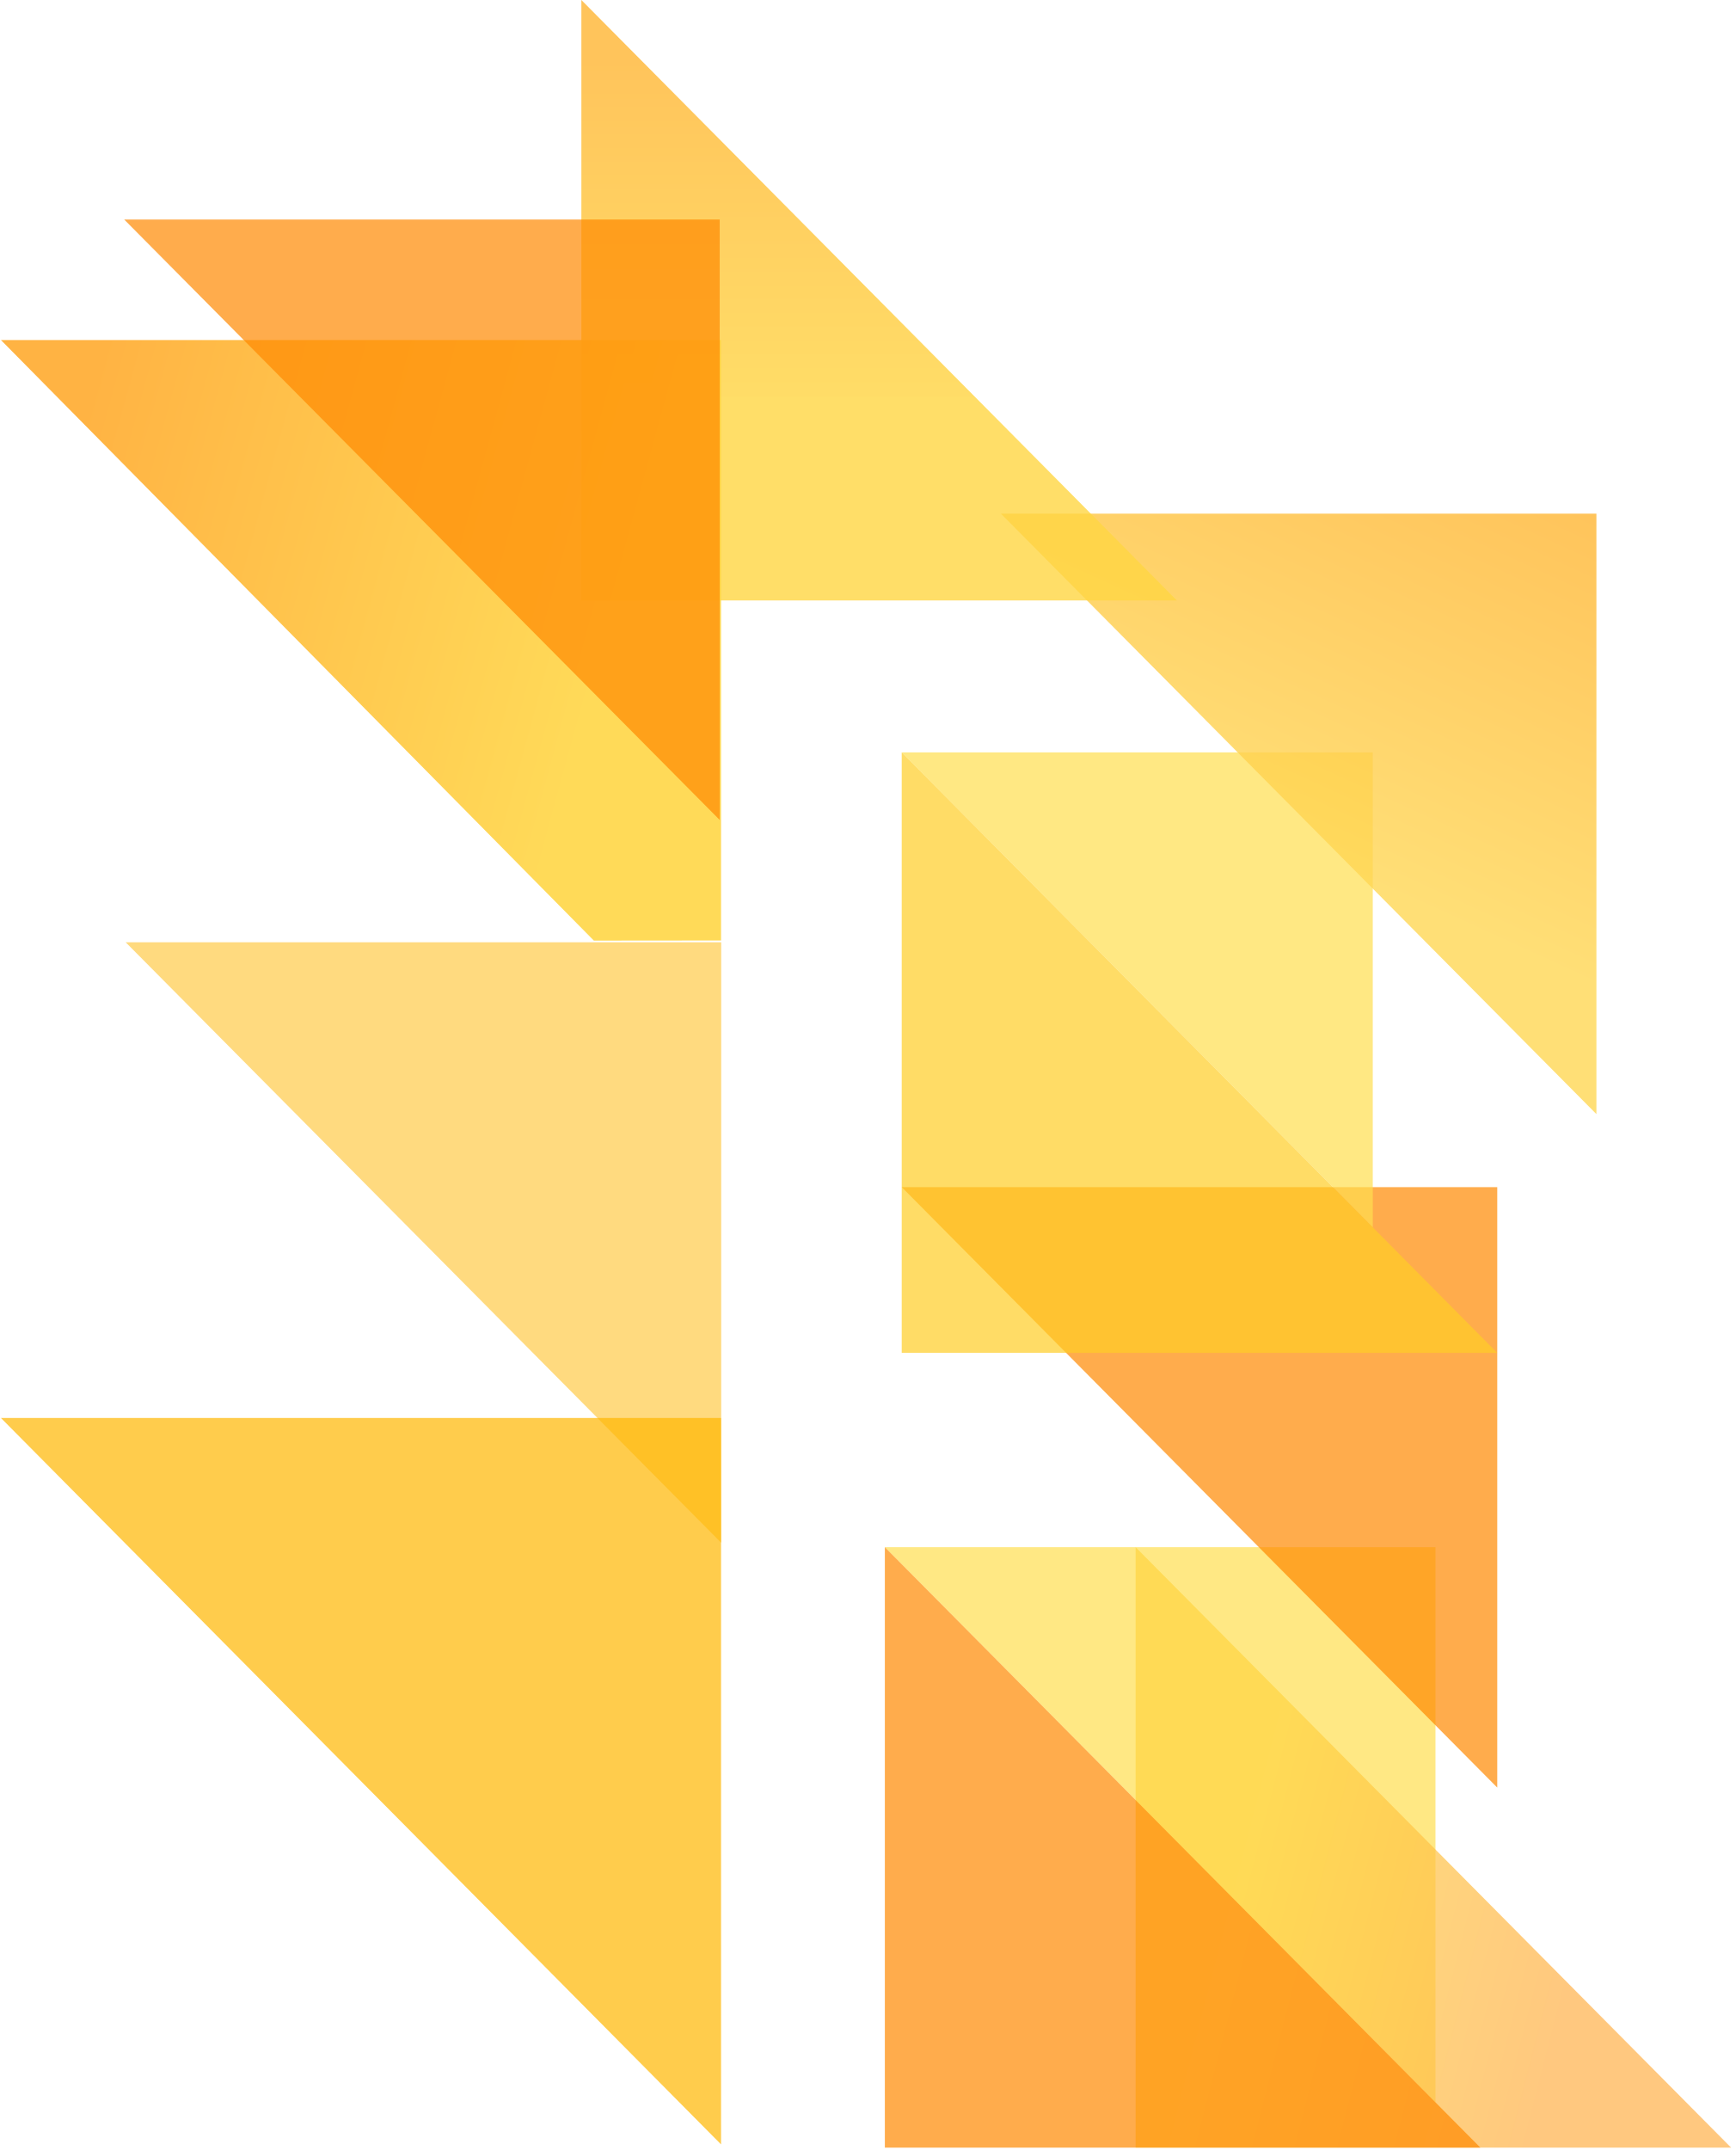
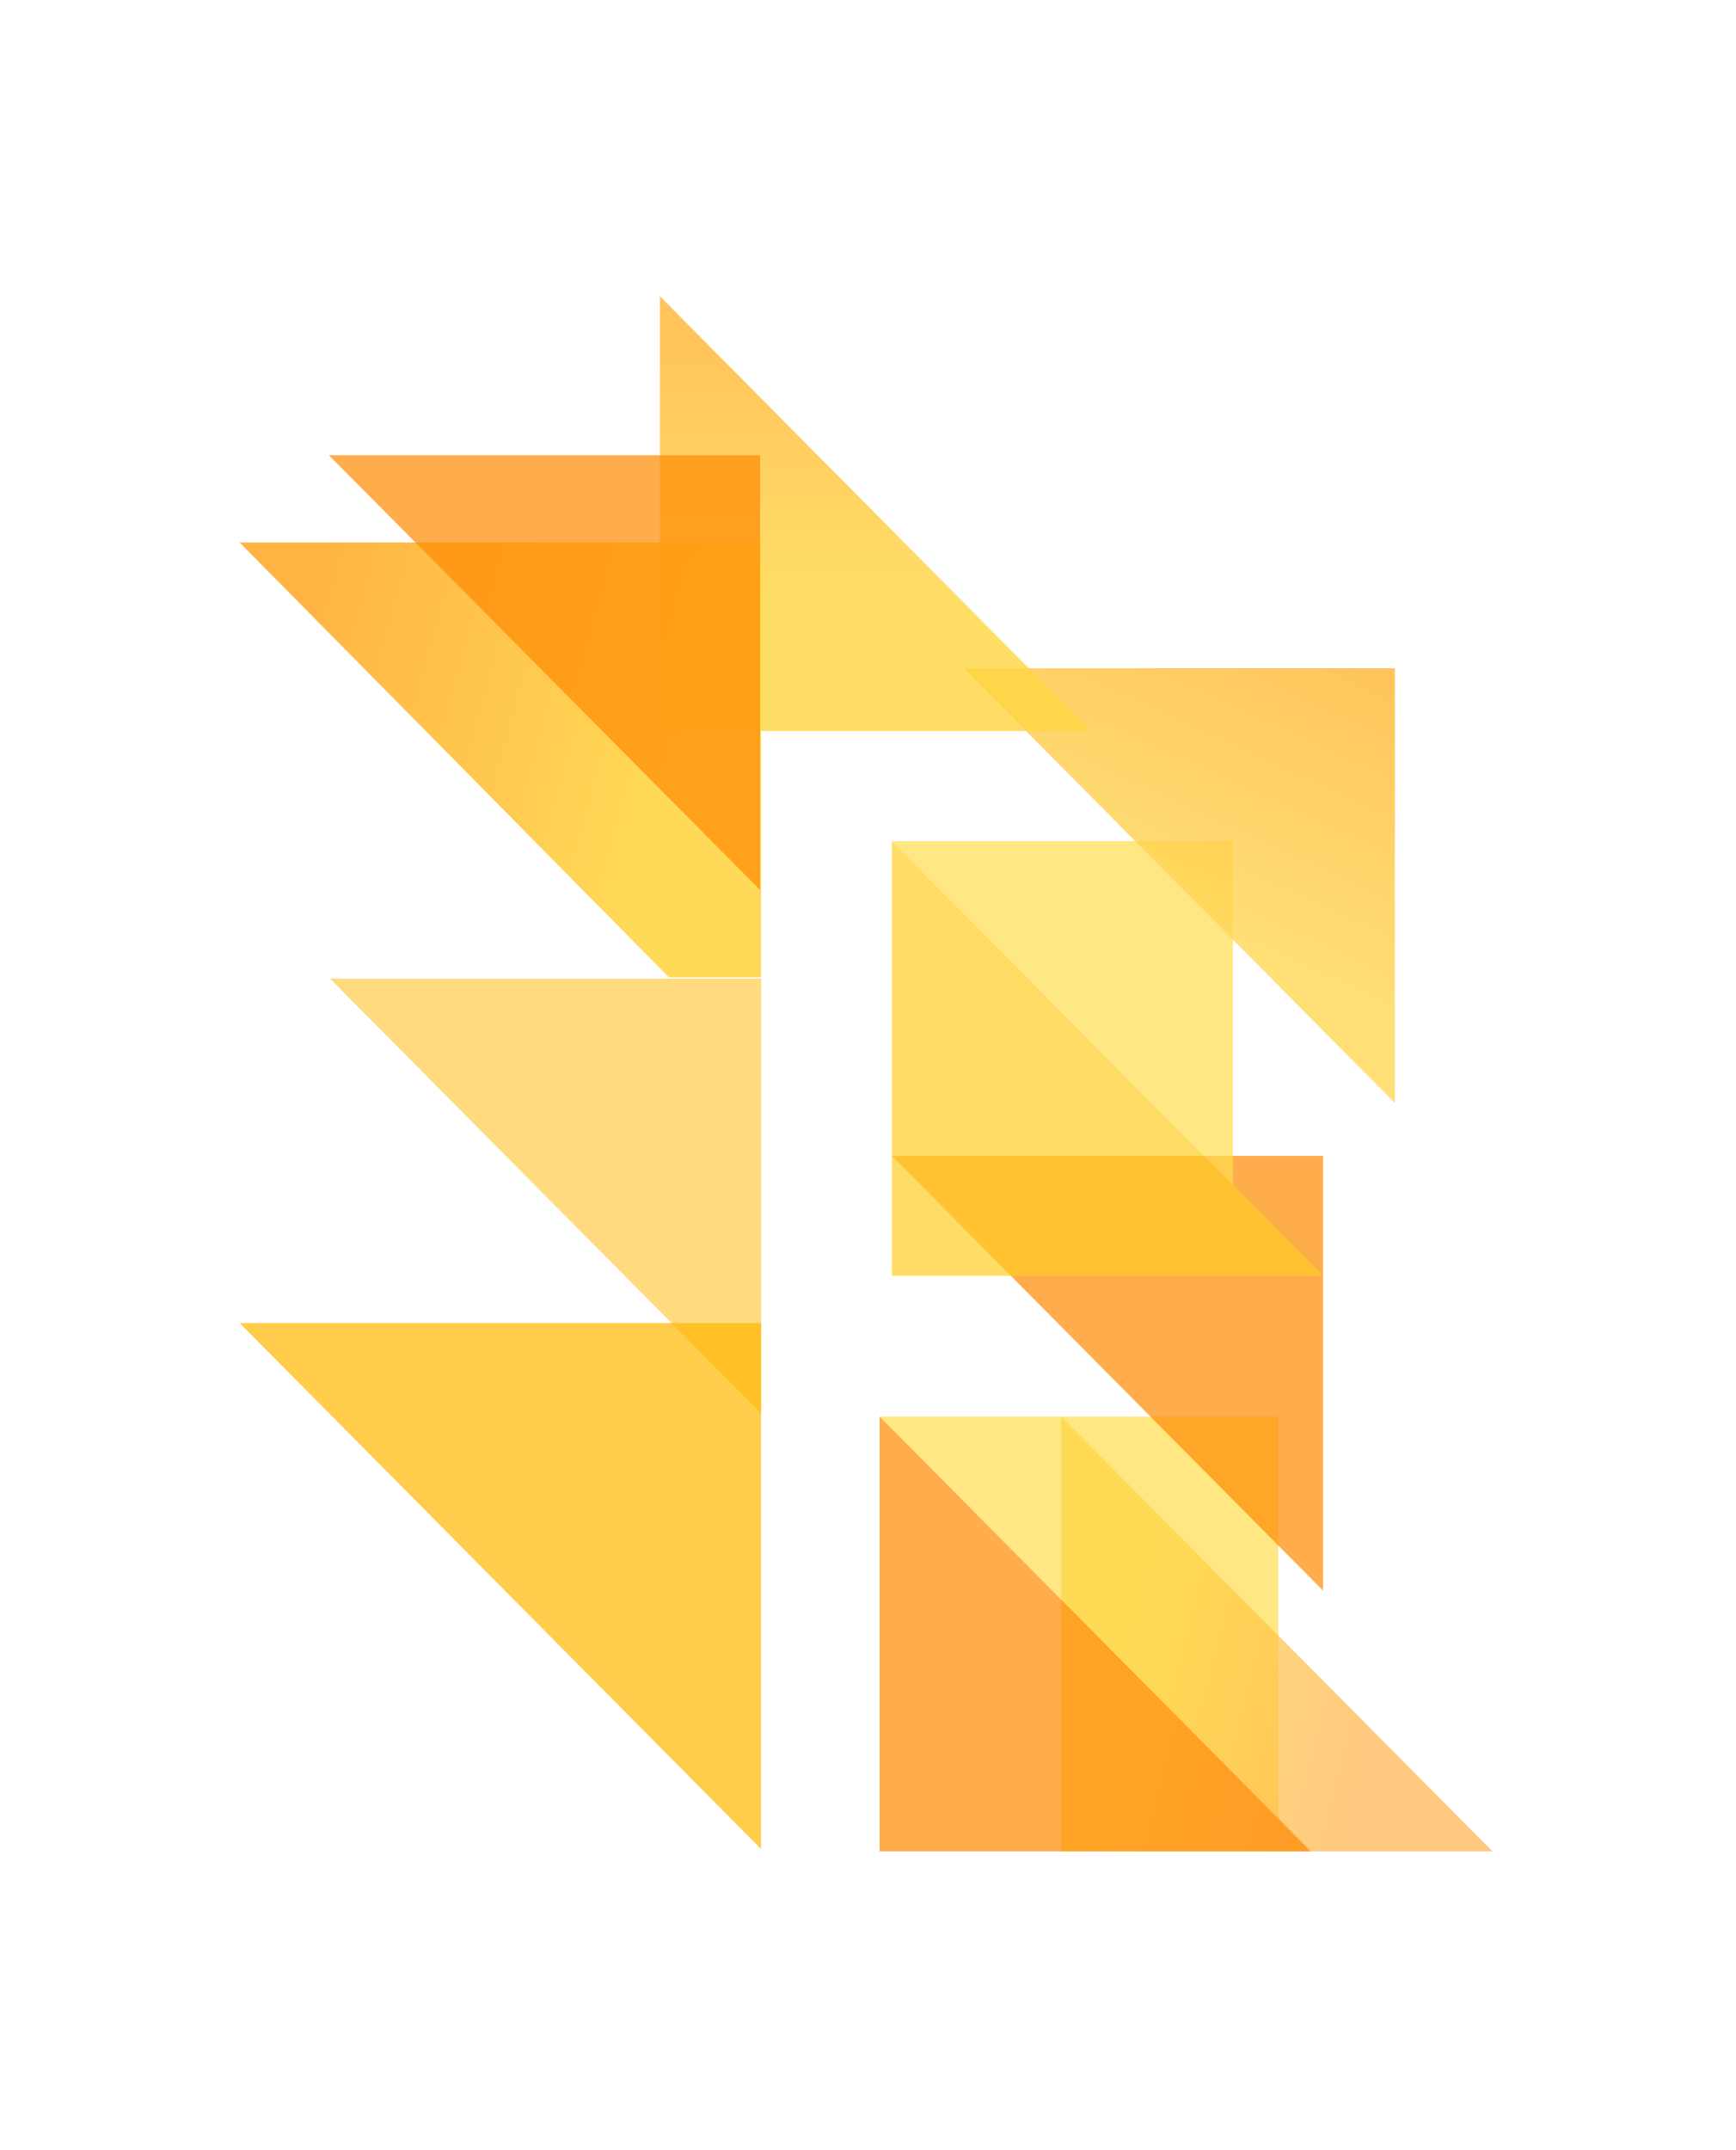
- <svg xmlns="http://www.w3.org/2000/svg" width="256" height="317" viewBox="0 0 256 317" preserveAspectRatio="xMidYMid">
-   <defs>
-     <linearGradient x1="16.107%" y1="58.187%" x2="72.709%" y2="72.89%" id="a">
-       <stop stop-color="#FFD441" offset="0%" />
-       <stop stop-color="#FFB047" offset="100%" />
-     </linearGradient>
-     <linearGradient x1="70.213%" y1="65.797%" y2="0%" id="b">
-       <stop stop-color="#FFD754" offset="0%" />
-       <stop stop-color="#FFB532" offset="100%" />
-     </linearGradient>
-     <linearGradient x1="22.178%" y1="66.138%" x2="22.178%" y2="9.316%" id="c">
-       <stop stop-color="#FFD642" offset="0%" />
-       <stop stop-color="#FFD441" offset="0%" />
-       <stop stop-color="#FFB532" offset="100%" />
-     </linearGradient>
-     <linearGradient x1="88.953%" y1="24.298%" x2="12.579%" y2="6.966%" id="d">
-       <stop stop-color="#FFD441" offset="0%" />
-       <stop stop-color="#FFA829" offset="100%" />
-     </linearGradient>
-   </defs>
-   <path d="M211.69 309.979V228.12h-81.201l81.2 81.858" fill-opacity=".7" fill="#FFDF51" />
-   <path d="M220.801 263.566v-88.533H132.98l87.822 88.533" fill-opacity=".7" fill="#FF8900" />
-   <path d="M167.467 228.118v88.534h87.822l-87.822-88.534" fill-opacity=".7" fill="url(#a)" />
-   <path d="M202.444 180.962v-70.027h-69.467l69.467 70.027" fill-opacity=".7" fill="#FFDF4F" />
-   <path d="M235.424 164.267V75.733h-87.822l87.822 88.534" fill-opacity=".8" fill="url(#b)" />
-   <path d="M85.735 0v88.533h87.822L85.735 0" fill-opacity=".8" fill="url(#c)" />
-   <path d="M106.334 138.667V50.133H.135l87.443 88.552 18.756-.018" fill-opacity=".88" fill="url(#d)" />
-   <path d="M106.334 316.175V209.067H.135l106.199 107.108" fill-opacity=".7" fill="#FFB700" />
-   <path d="M106.357 227.467v-88.534H18.535l87.822 88.534" fill-opacity=".5" fill="#FFB700" />
-   <path d="M132.976 110.933v88.534h87.823l-87.823-88.534" fill-opacity=".7" fill="#FFCD25" />
-   <path d="M106.135 120.9V32.365H18.313l87.822 88.533m24.354 107.22v88.534h87.822l-87.822-88.534" fill-opacity=".7" fill="#FF8900" />
+ <svg xmlns="http://www.w3.org/2000/svg" width="256" height="317" viewBox="0 0 256 317">
+   <path fill="#FFDF51" fill-opacity=".7" d="M188.52 268.137v-59.272h-58.797l58.797 59.272" />
+   <path fill="#FF8900" fill-opacity=".7" d="M195.117 234.53v-64.106h-63.592l63.592 64.106" />
+   <linearGradient id="a" gradientUnits="userSpaceOnUse" x1="-175.575" y1="551.866" x2="-175.165" y2="551.76" gradientTransform="matrix(87.8219 0 0 -88.5333 15586.757 49102.254)">
+     <stop offset="0" stop-color="#ffd441" />
+     <stop offset="1" stop-color="#ffb047" />
+   </linearGradient>
+   <path fill="url(#a)" fill-opacity=".7" d="M156.498 208.862v64.106h63.592l-63.592-64.106" />
+   <path fill="#FFDF4F" fill-opacity=".7" d="M181.824 174.717v-50.706h-50.3l50.3 50.706" />
+   <linearGradient id="b" gradientUnits="userSpaceOnUse" x1="-175.293" y1="551.384" x2="-175.077" y2="551.86" gradientTransform="matrix(87.8219 0 0 -88.5333 15566.882 48949.875)">
+     <stop offset="0" stop-color="#ffd754" />
+     <stop offset="1" stop-color="#ffb532" />
+   </linearGradient>
+   <path fill="url(#b)" fill-opacity=".8" d="M205.705 162.628V98.521h-63.591l63.591 64.107" />
+   <linearGradient id="c" gradientUnits="userSpaceOnUse" x1="-175.081" y1="551.069" x2="-175.081" y2="551.481" gradientTransform="matrix(87.8219 0 0 -88.5333 15505.006 48874.188)">
+     <stop offset="0" stop-color="#ffd642" />
+     <stop offset="0" stop-color="#ffd441" />
+     <stop offset="1" stop-color="#ffb532" />
+   </linearGradient>
+   <path fill="url(#c)" fill-opacity=".8" d="M97.317 43.683v64.106h63.591L97.317 43.683" />
+   <linearGradient id="d" gradientUnits="userSpaceOnUse" x1="-174.971" y1="551.356" x2="-175.524" y2="551.482" gradientTransform="matrix(106.1984 0 0 -88.5515 18681.28 48934.379)">
+     <stop offset="0" stop-color="#ffd441" />
+     <stop offset="1" stop-color="#ffa829" />
+   </linearGradient>
+   <path fill="url(#d)" fill-opacity=".88" d="M112.232 144.091V79.984H35.334l63.316 64.12 13.582-.013" />
+   <path fill="#FFB700" fill-opacity=".7" d="M112.232 272.623v-77.557H35.334l76.898 77.557" />
+   <path fill="#FFB700" fill-opacity=".5" d="M112.25 208.391v-64.106H48.658l63.592 64.106" />
+   <path fill="#FFCD25" fill-opacity=".7" d="M131.524 124.009v64.107h63.591l-63.591-64.107" />
+   <path fill="#FF8900" fill-opacity=".7" d="M112.088 131.226V67.119H48.497l63.591 64.107m17.635 77.636v64.106h63.592l-63.592-64.106" />
</svg>
